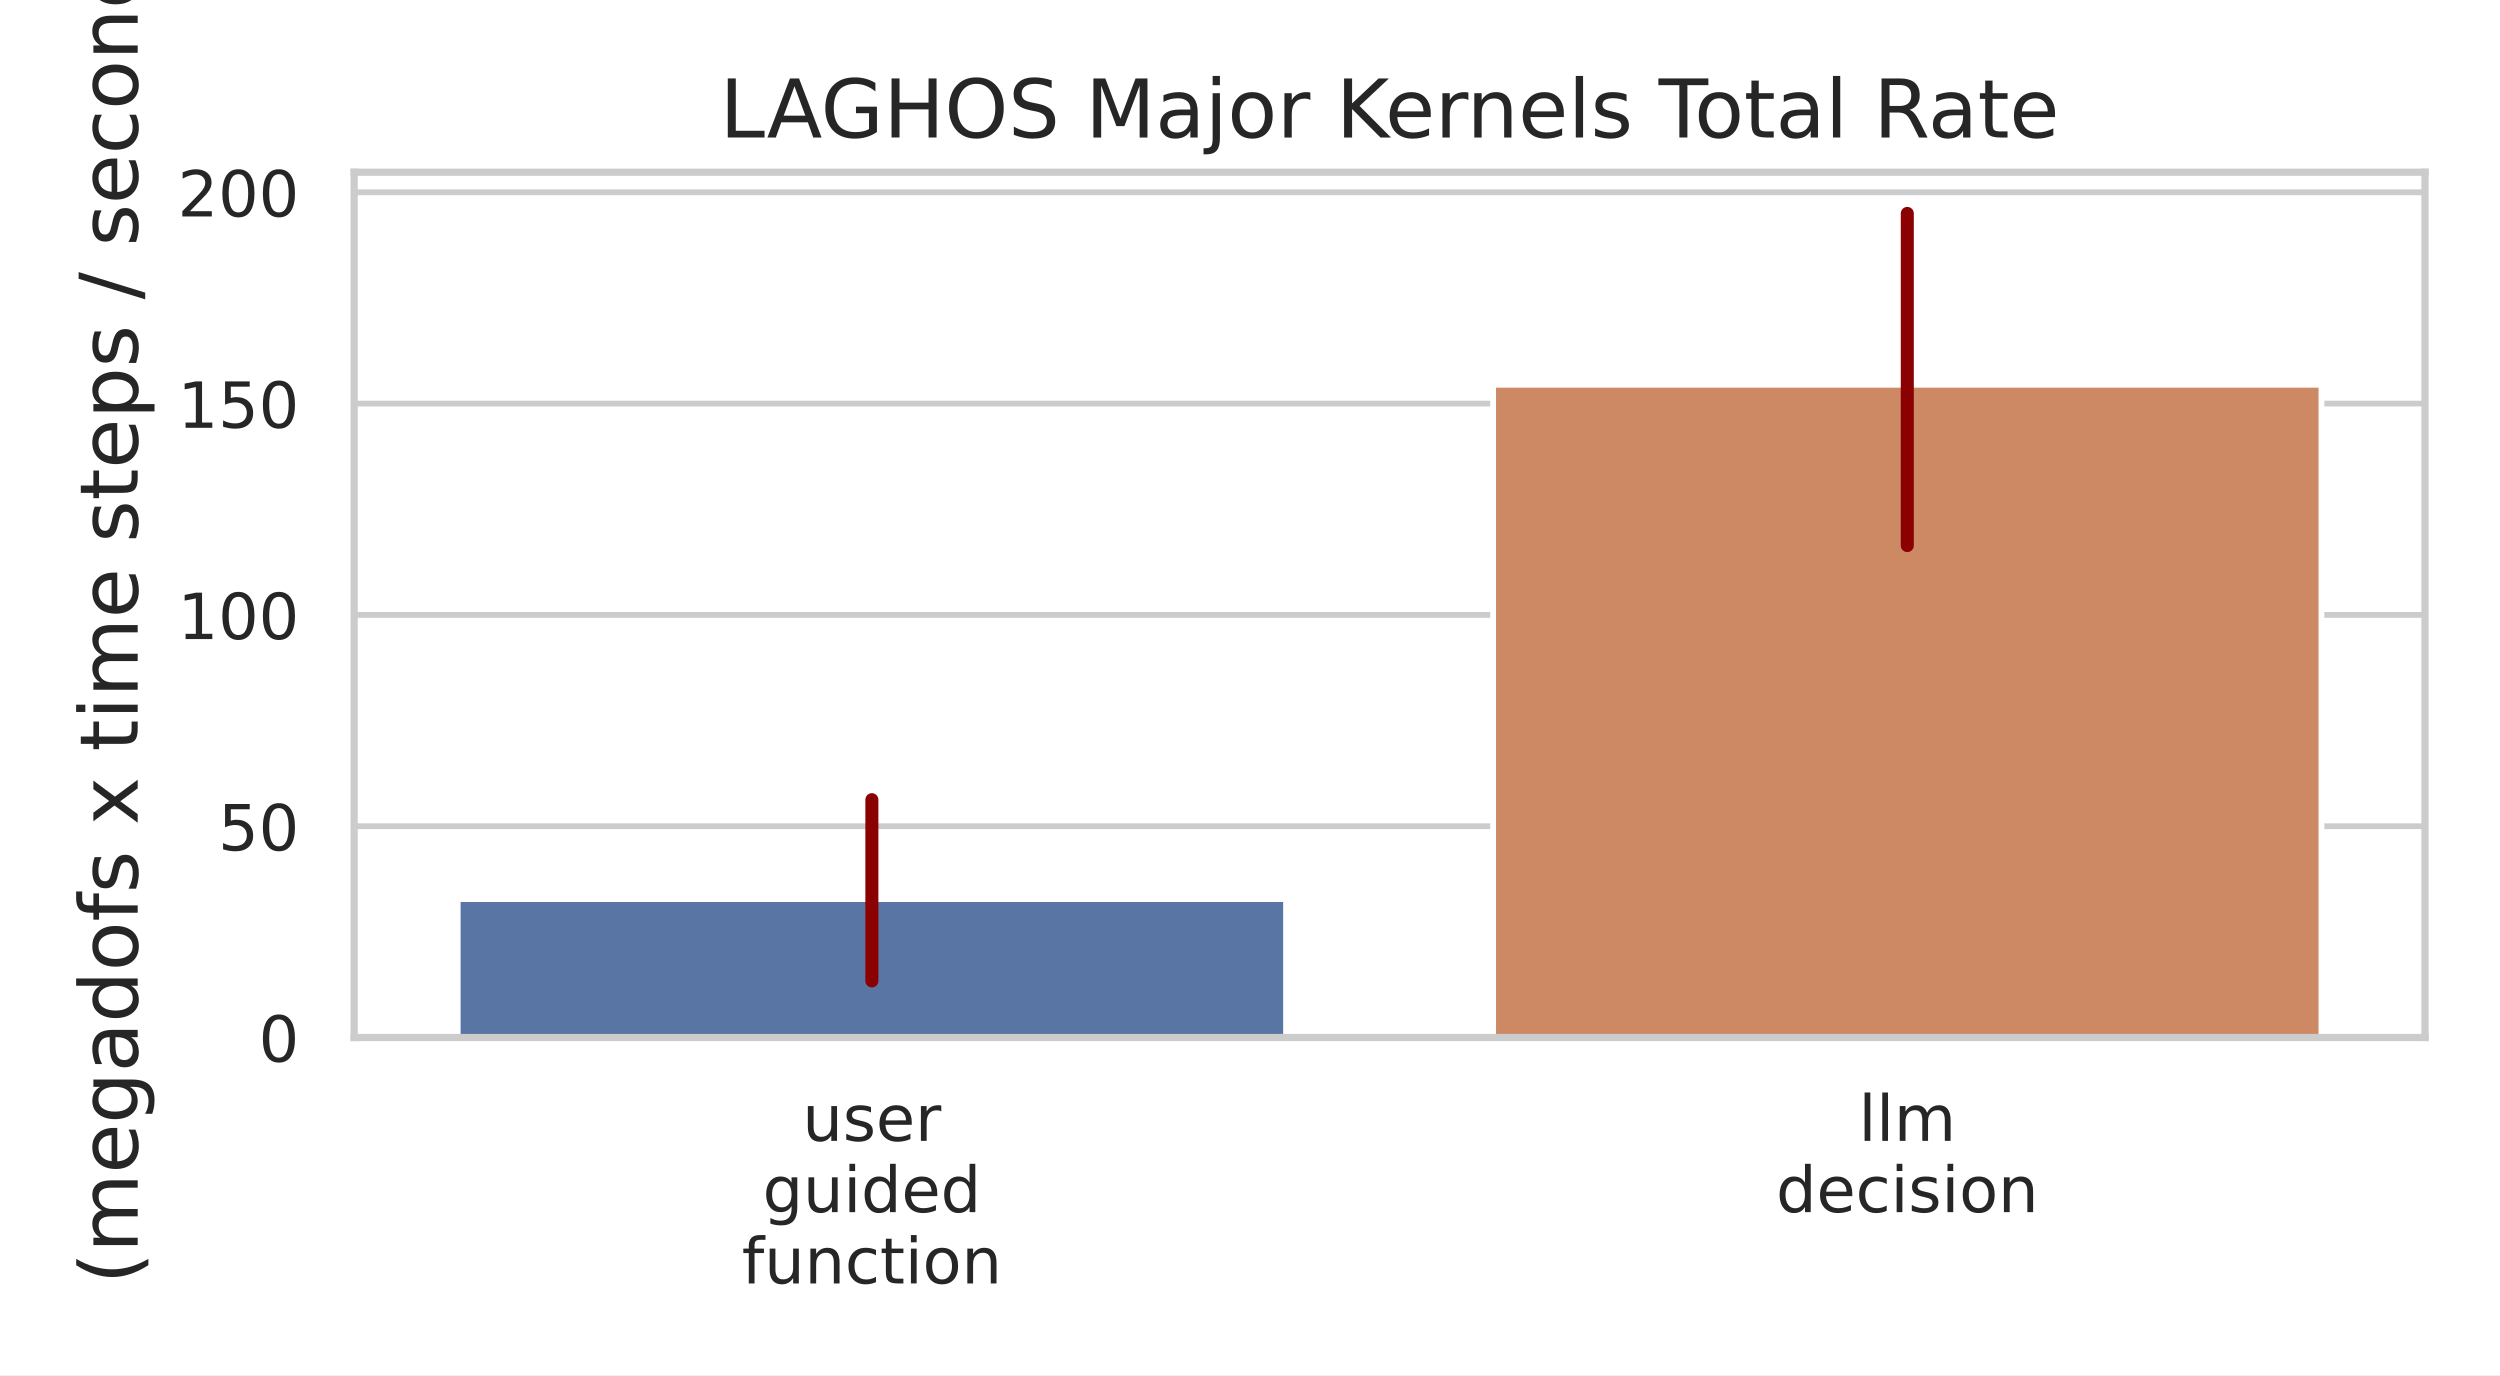
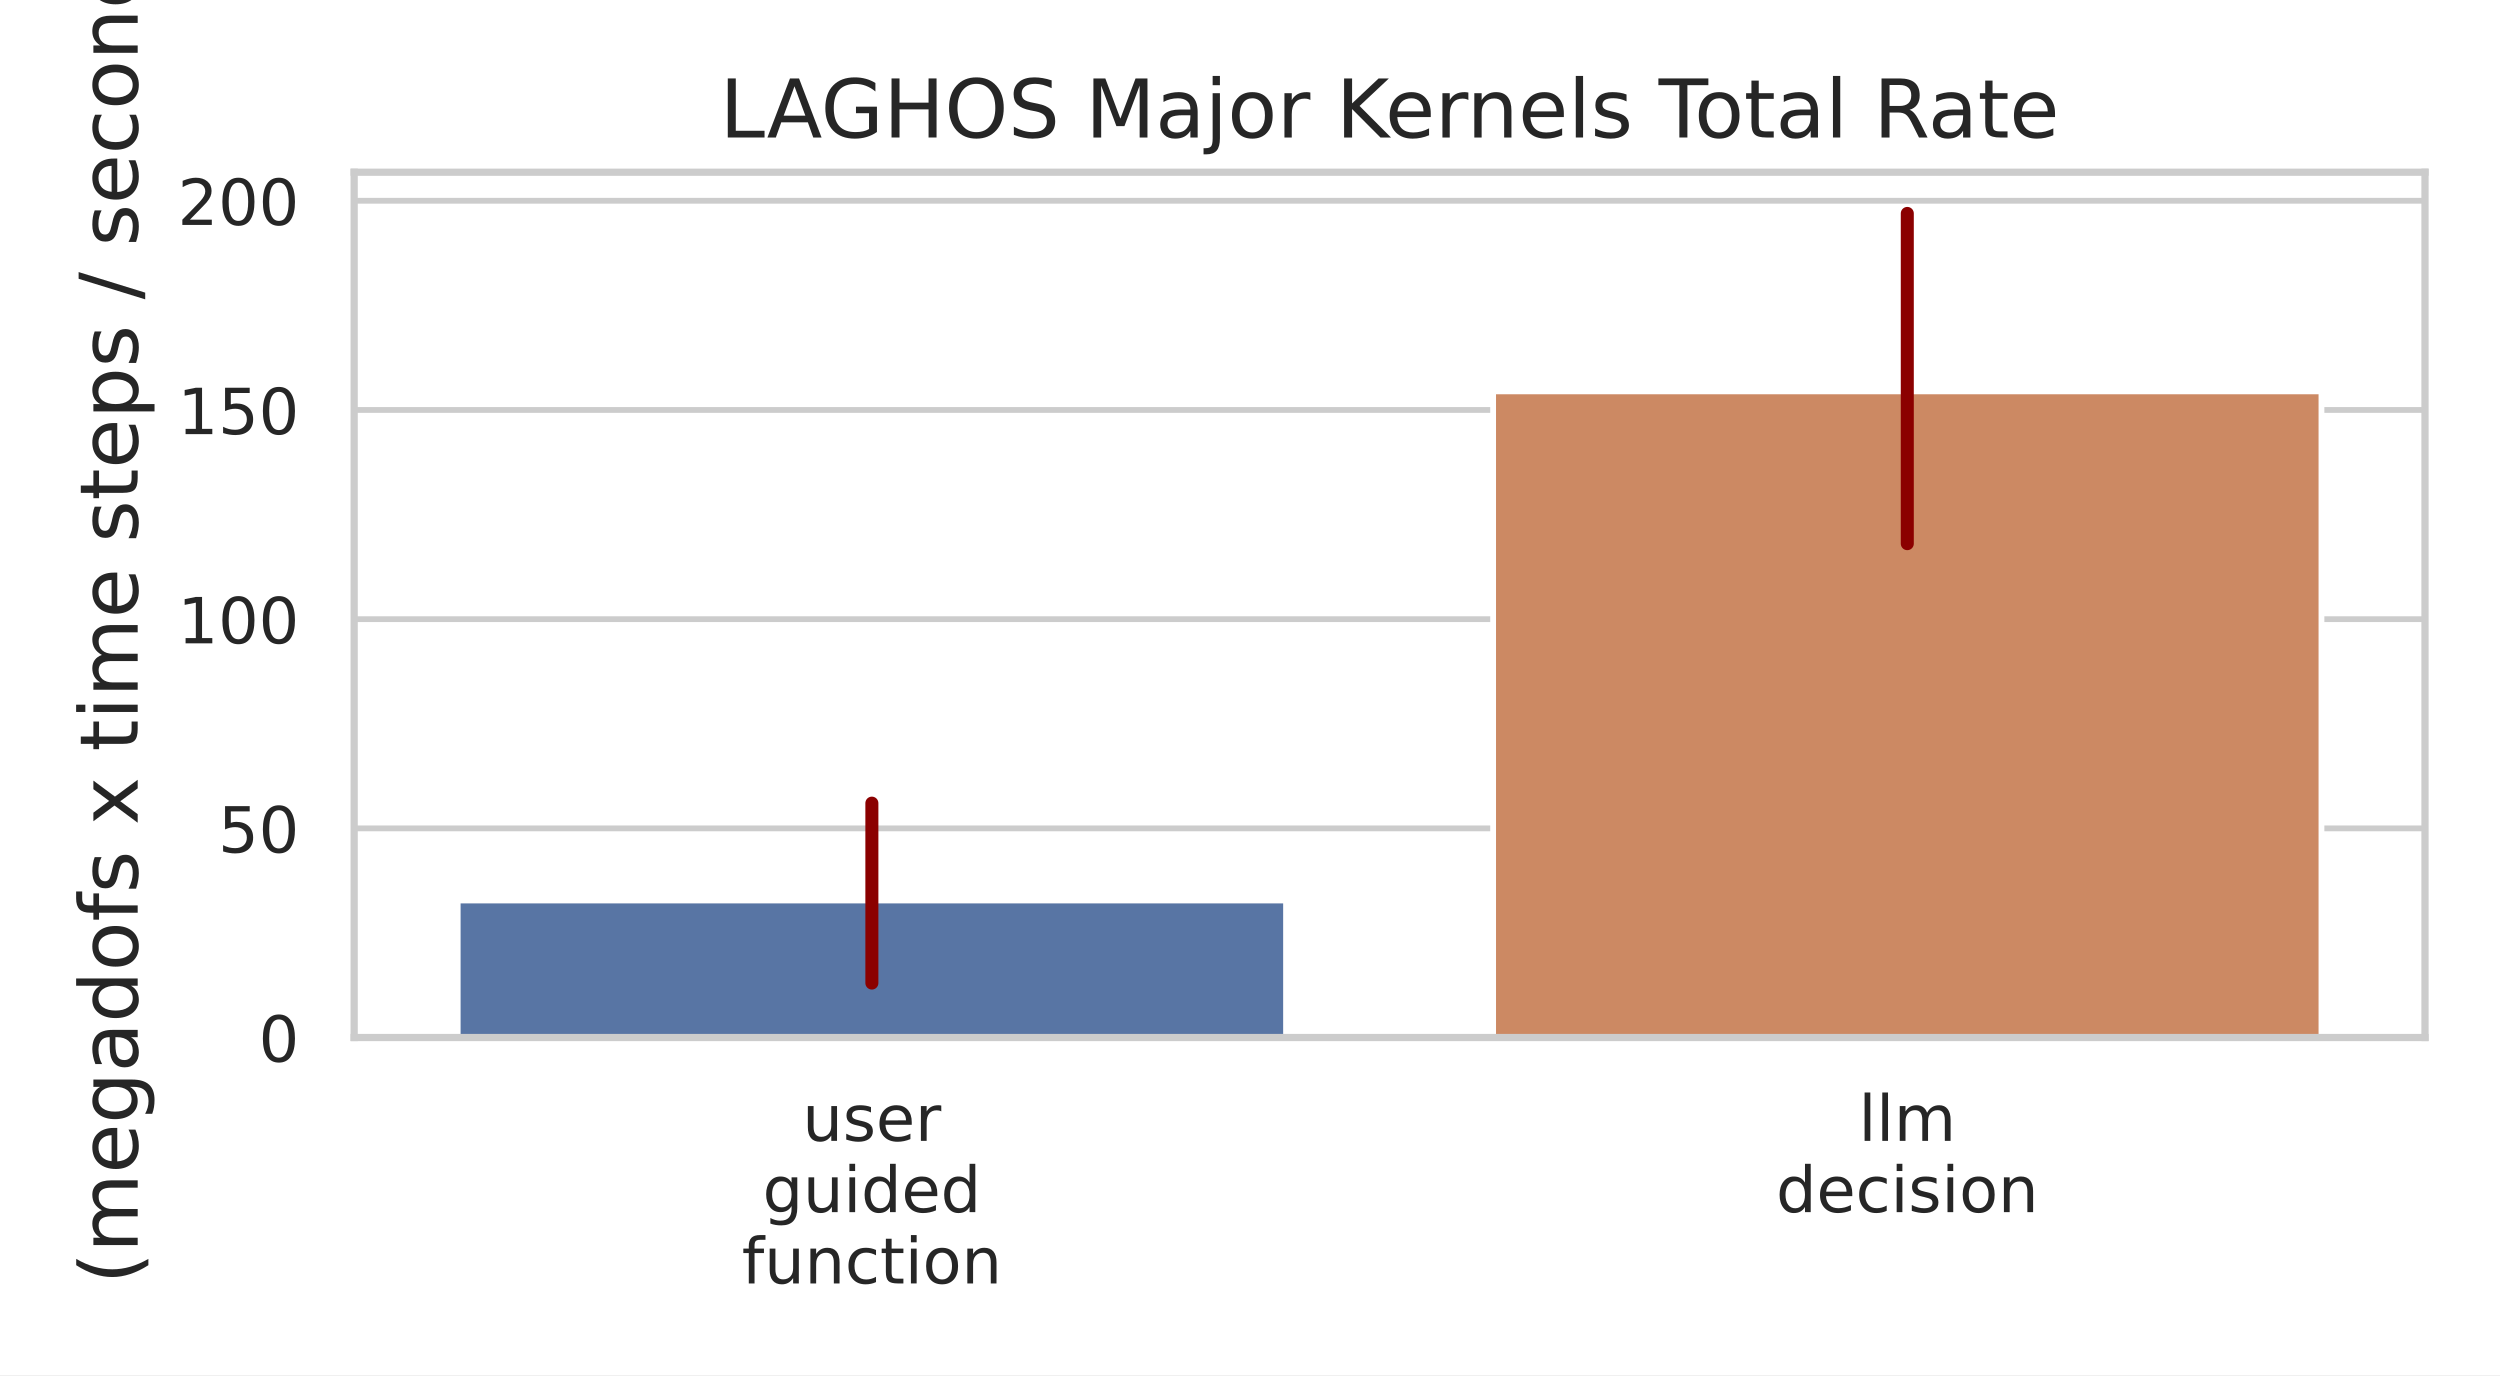
<svg xmlns="http://www.w3.org/2000/svg" xmlns:xlink="http://www.w3.org/1999/xlink" width="432pt" height="237.6pt" viewBox="0 0 432 237.6" version="1.1">
  <defs>
    <style type="text/css">*{stroke-linejoin: round; stroke-linecap: butt}</style>
  </defs>
  <g id="figure_1">
    <g id="patch_1">
      <path d="M 0 237.6  L 432 237.6  L 432 0  L 0 0  z " style="fill: #ffffff" />
    </g>
    <g id="axes_1">
      <g id="patch_2">
        <path d="M 61.2 179.284  L 419.04 179.284  L 419.04 29.76  L 61.2 29.76  z " style="fill: #ffffff" />
      </g>
      <g id="matplotlib.axis_1">
        <g id="xtick_1">
          <g id="text_1">
            <g style="fill: #262626" transform="translate(138.664 197.1423) scale(0.11 -0.11)">
              <defs>
                <path id="DejaVuSans-75" d="M 544 1381  L 544 3500  L 1119 3500  L 1119 1403  Q 1119 906 1312 657  Q 1506 409 1894 409  Q 2359 409 2629 706  Q 2900 1003 2900 1516  L 2900 3500  L 3475 3500  L 3475 0  L 2900 0  L 2900 538  Q 2691 219 2414 64  Q 2138 -91 1772 -91  Q 1169 -91 856 284  Q 544 659 544 1381  z M 1991 3584  L 1991 3584  z " transform="scale(0.015625)" />
                <path id="DejaVuSans-73" d="M 2834 3397  L 2834 2853  Q 2591 2978 2328 3040  Q 2066 3103 1784 3103  Q 1356 3103 1142 2972  Q 928 2841 928 2578  Q 928 2378 1081 2264  Q 1234 2150 1697 2047  L 1894 2003  Q 2506 1872 2764 1633  Q 3022 1394 3022 966  Q 3022 478 2636 193  Q 2250 -91 1575 -91  Q 1294 -91 989 -36  Q 684 19 347 128  L 347 722  Q 666 556 975 473  Q 1284 391 1588 391  Q 1994 391 2212 530  Q 2431 669 2431 922  Q 2431 1156 2273 1281  Q 2116 1406 1581 1522  L 1381 1569  Q 847 1681 609 1914  Q 372 2147 372 2553  Q 372 3047 722 3315  Q 1072 3584 1716 3584  Q 2034 3584 2315 3537  Q 2597 3491 2834 3397  z " transform="scale(0.015625)" />
                <path id="DejaVuSans-65" d="M 3597 1894  L 3597 1613  L 953 1613  Q 991 1019 1311 708  Q 1631 397 2203 397  Q 2534 397 2845 478  Q 3156 559 3463 722  L 3463 178  Q 3153 47 2828 -22  Q 2503 -91 2169 -91  Q 1331 -91 842 396  Q 353 884 353 1716  Q 353 2575 817 3079  Q 1281 3584 2069 3584  Q 2775 3584 3186 3129  Q 3597 2675 3597 1894  z M 3022 2063  Q 3016 2534 2758 2815  Q 2500 3097 2075 3097  Q 1594 3097 1305 2825  Q 1016 2553 972 2059  L 3022 2063  z " transform="scale(0.015625)" />
                <path id="DejaVuSans-72" d="M 2631 2963  Q 2534 3019 2420 3045  Q 2306 3072 2169 3072  Q 1681 3072 1420 2755  Q 1159 2438 1159 1844  L 1159 0  L 581 0  L 581 3500  L 1159 3500  L 1159 2956  Q 1341 3275 1631 3429  Q 1922 3584 2338 3584  Q 2397 3584 2469 3576  Q 2541 3569 2628 3553  L 2631 2963  z " transform="scale(0.015625)" />
              </defs>
              <use xlink:href="#DejaVuSans-75" />
              <use xlink:href="#DejaVuSans-73" x="63.379" />
              <use xlink:href="#DejaVuSans-65" x="115.479" />
              <use xlink:href="#DejaVuSans-72" x="177.002" />
            </g>
            <g style="fill: #262626" transform="translate(131.7873 209.4599) scale(0.11 -0.11)">
              <defs>
                <path id="DejaVuSans-67" d="M 2906 1791  Q 2906 2416 2648 2759  Q 2391 3103 1925 3103  Q 1463 3103 1205 2759  Q 947 2416 947 1791  Q 947 1169 1205 825  Q 1463 481 1925 481  Q 2391 481 2648 825  Q 2906 1169 2906 1791  z M 3481 434  Q 3481 -459 3084 -895  Q 2688 -1331 1869 -1331  Q 1566 -1331 1297 -1286  Q 1028 -1241 775 -1147  L 775 -588  Q 1028 -725 1275 -790  Q 1522 -856 1778 -856  Q 2344 -856 2625 -561  Q 2906 -266 2906 331  L 2906 616  Q 2728 306 2450 153  Q 2172 0 1784 0  Q 1141 0 747 490  Q 353 981 353 1791  Q 353 2603 747 3093  Q 1141 3584 1784 3584  Q 2172 3584 2450 3431  Q 2728 3278 2906 2969  L 2906 3500  L 3481 3500  L 3481 434  z " transform="scale(0.015625)" />
                <path id="DejaVuSans-69" d="M 603 3500  L 1178 3500  L 1178 0  L 603 0  L 603 3500  z M 603 4863  L 1178 4863  L 1178 4134  L 603 4134  L 603 4863  z " transform="scale(0.015625)" />
                <path id="DejaVuSans-64" d="M 2906 2969  L 2906 4863  L 3481 4863  L 3481 0  L 2906 0  L 2906 525  Q 2725 213 2448 61  Q 2172 -91 1784 -91  Q 1150 -91 751 415  Q 353 922 353 1747  Q 353 2572 751 3078  Q 1150 3584 1784 3584  Q 2172 3584 2448 3432  Q 2725 3281 2906 2969  z M 947 1747  Q 947 1113 1208 752  Q 1469 391 1925 391  Q 2381 391 2643 752  Q 2906 1113 2906 1747  Q 2906 2381 2643 2742  Q 2381 3103 1925 3103  Q 1469 3103 1208 2742  Q 947 2381 947 1747  z " transform="scale(0.015625)" />
              </defs>
              <use xlink:href="#DejaVuSans-67" />
              <use xlink:href="#DejaVuSans-75" x="63.477" />
              <use xlink:href="#DejaVuSans-69" x="126.855" />
              <use xlink:href="#DejaVuSans-64" x="154.639" />
              <use xlink:href="#DejaVuSans-65" x="218.115" />
              <use xlink:href="#DejaVuSans-64" x="279.639" />
            </g>
            <g style="fill: #262626" transform="translate(128.1934 221.7775) scale(0.11 -0.11)">
              <defs>
                <path id="DejaVuSans-66" d="M 2375 4863  L 2375 4384  L 1825 4384  Q 1516 4384 1395 4259  Q 1275 4134 1275 3809  L 1275 3500  L 2222 3500  L 2222 3053  L 1275 3053  L 1275 0  L 697 0  L 697 3053  L 147 3053  L 147 3500  L 697 3500  L 697 3744  Q 697 4328 969 4595  Q 1241 4863 1831 4863  L 2375 4863  z " transform="scale(0.015625)" />
                <path id="DejaVuSans-6e" d="M 3513 2113  L 3513 0  L 2938 0  L 2938 2094  Q 2938 2591 2744 2837  Q 2550 3084 2163 3084  Q 1697 3084 1428 2787  Q 1159 2491 1159 1978  L 1159 0  L 581 0  L 581 3500  L 1159 3500  L 1159 2956  Q 1366 3272 1645 3428  Q 1925 3584 2291 3584  Q 2894 3584 3203 3211  Q 3513 2838 3513 2113  z " transform="scale(0.015625)" />
                <path id="DejaVuSans-63" d="M 3122 3366  L 3122 2828  Q 2878 2963 2633 3030  Q 2388 3097 2138 3097  Q 1578 3097 1268 2742  Q 959 2388 959 1747  Q 959 1106 1268 751  Q 1578 397 2138 397  Q 2388 397 2633 464  Q 2878 531 3122 666  L 3122 134  Q 2881 22 2623 -34  Q 2366 -91 2075 -91  Q 1284 -91 818 406  Q 353 903 353 1747  Q 353 2603 823 3093  Q 1294 3584 2113 3584  Q 2378 3584 2631 3529  Q 2884 3475 3122 3366  z " transform="scale(0.015625)" />
                <path id="DejaVuSans-74" d="M 1172 4494  L 1172 3500  L 2356 3500  L 2356 3053  L 1172 3053  L 1172 1153  Q 1172 725 1289 603  Q 1406 481 1766 481  L 2356 481  L 2356 0  L 1766 0  Q 1100 0 847 248  Q 594 497 594 1153  L 594 3053  L 172 3053  L 172 3500  L 594 3500  L 594 4494  L 1172 4494  z " transform="scale(0.015625)" />
                <path id="DejaVuSans-6f" d="M 1959 3097  Q 1497 3097 1228 2736  Q 959 2375 959 1747  Q 959 1119 1226 758  Q 1494 397 1959 397  Q 2419 397 2687 759  Q 2956 1122 2956 1747  Q 2956 2369 2687 2733  Q 2419 3097 1959 3097  z M 1959 3584  Q 2709 3584 3137 3096  Q 3566 2609 3566 1747  Q 3566 888 3137 398  Q 2709 -91 1959 -91  Q 1206 -91 779 398  Q 353 888 353 1747  Q 353 2609 779 3096  Q 1206 3584 1959 3584  z " transform="scale(0.015625)" />
              </defs>
              <use xlink:href="#DejaVuSans-66" />
              <use xlink:href="#DejaVuSans-75" x="35.205" />
              <use xlink:href="#DejaVuSans-6e" x="98.584" />
              <use xlink:href="#DejaVuSans-63" x="161.963" />
              <use xlink:href="#DejaVuSans-74" x="216.943" />
              <use xlink:href="#DejaVuSans-69" x="256.152" />
              <use xlink:href="#DejaVuSans-6f" x="283.936" />
              <use xlink:href="#DejaVuSans-6e" x="345.117" />
            </g>
          </g>
        </g>
        <g id="xtick_2">
          <g id="text_2">
            <g style="fill: #262626" transform="translate(321.1667 197.1423) scale(0.11 -0.11)">
              <defs>
                <path id="DejaVuSans-6c" d="M 603 4863  L 1178 4863  L 1178 0  L 603 0  L 603 4863  z " transform="scale(0.015625)" />
                <path id="DejaVuSans-6d" d="M 3328 2828  Q 3544 3216 3844 3400  Q 4144 3584 4550 3584  Q 5097 3584 5394 3201  Q 5691 2819 5691 2113  L 5691 0  L 5113 0  L 5113 2094  Q 5113 2597 4934 2840  Q 4756 3084 4391 3084  Q 3944 3084 3684 2787  Q 3425 2491 3425 1978  L 3425 0  L 2847 0  L 2847 2094  Q 2847 2600 2669 2842  Q 2491 3084 2119 3084  Q 1678 3084 1418 2786  Q 1159 2488 1159 1978  L 1159 0  L 581 0  L 581 3500  L 1159 3500  L 1159 2956  Q 1356 3278 1631 3431  Q 1906 3584 2284 3584  Q 2666 3584 2933 3390  Q 3200 3197 3328 2828  z " transform="scale(0.015625)" />
              </defs>
              <use xlink:href="#DejaVuSans-6c" />
              <use xlink:href="#DejaVuSans-6c" x="27.783" />
              <use xlink:href="#DejaVuSans-6d" x="55.566" />
            </g>
            <g style="fill: #262626" transform="translate(306.908 209.4599) scale(0.11 -0.11)">
              <use xlink:href="#DejaVuSans-64" />
              <use xlink:href="#DejaVuSans-65" x="63.477" />
              <use xlink:href="#DejaVuSans-63" x="125" />
              <use xlink:href="#DejaVuSans-69" x="179.98" />
              <use xlink:href="#DejaVuSans-73" x="207.764" />
              <use xlink:href="#DejaVuSans-69" x="259.863" />
              <use xlink:href="#DejaVuSans-6f" x="287.646" />
              <use xlink:href="#DejaVuSans-6e" x="348.828" />
            </g>
          </g>
        </g>
      </g>
      <g id="matplotlib.axis_2">
        <g id="ytick_1">
          <g id="line2d_1">
-             <path d="M 61.2 179.284  L 419.04 179.284  " clip-path="url(#pc10142f81f)" style="fill: none; stroke: #cccccc; stroke-linecap: round" />
+             <path d="M 61.2 179.284  L 419.04 179.284  " clip-path="url(#pd67240e7ec)" style="fill: none; stroke: #cccccc; stroke-linecap: round" />
          </g>
          <g id="text_3">
            <g style="fill: #262626" transform="translate(44.70125 183.4631) scale(0.11 -0.11)">
              <defs>
                <path id="DejaVuSans-30" d="M 2034 4250  Q 1547 4250 1301 3770  Q 1056 3291 1056 2328  Q 1056 1369 1301 889  Q 1547 409 2034 409  Q 2525 409 2770 889  Q 3016 1369 3016 2328  Q 3016 3291 2770 3770  Q 2525 4250 2034 4250  z M 2034 4750  Q 2819 4750 3233 4129  Q 3647 3509 3647 2328  Q 3647 1150 3233 529  Q 2819 -91 2034 -91  Q 1250 -91 836 529  Q 422 1150 422 2328  Q 422 3509 836 4129  Q 1250 4750 2034 4750  z " transform="scale(0.015625)" />
              </defs>
              <use xlink:href="#DejaVuSans-30" />
            </g>
          </g>
        </g>
        <g id="ytick_2">
          <g id="line2d_2">
-             <path d="M 61.2 142.77  L 419.04 142.77  " clip-path="url(#pc10142f81f)" style="fill: none; stroke: #cccccc; stroke-linecap: round" />
+             <path d="M 61.2 143.137  L 419.04 143.137  " clip-path="url(#pd67240e7ec)" style="fill: none; stroke: #cccccc; stroke-linecap: round" />
          </g>
          <g id="text_4">
-             <g style="fill: #262626" transform="translate(37.7025 146.9493) scale(0.11 -0.11)">
+             <g style="fill: #262626" transform="translate(37.7025 147.3157) scale(0.11 -0.11)">
              <defs>
                <path id="DejaVuSans-35" d="M 691 4666  L 3169 4666  L 3169 4134  L 1269 4134  L 1269 2991  Q 1406 3038 1543 3061  Q 1681 3084 1819 3084  Q 2600 3084 3056 2656  Q 3513 2228 3513 1497  Q 3513 744 3044 326  Q 2575 -91 1722 -91  Q 1428 -91 1123 -41  Q 819 9 494 109  L 494 744  Q 775 591 1075 516  Q 1375 441 1709 441  Q 2250 441 2565 725  Q 2881 1009 2881 1497  Q 2881 1984 2565 2268  Q 2250 2553 1709 2553  Q 1456 2553 1204 2497  Q 953 2441 691 2322  L 691 4666  z " transform="scale(0.015625)" />
              </defs>
              <use xlink:href="#DejaVuSans-35" />
              <use xlink:href="#DejaVuSans-30" x="63.623" />
            </g>
          </g>
        </g>
        <g id="ytick_3">
          <g id="line2d_3">
-             <path d="M 61.2 106.256  L 419.04 106.256  " clip-path="url(#pc10142f81f)" style="fill: none; stroke: #cccccc; stroke-linecap: round" />
+             <path d="M 61.2 106.989  L 419.04 106.989  " clip-path="url(#pd67240e7ec)" style="fill: none; stroke: #cccccc; stroke-linecap: round" />
          </g>
          <g id="text_5">
-             <g style="fill: #262626" transform="translate(30.70375 110.4355) scale(0.11 -0.11)">
+             <g style="fill: #262626" transform="translate(30.70375 111.1682) scale(0.11 -0.11)">
              <defs>
                <path id="DejaVuSans-31" d="M 794 531  L 1825 531  L 1825 4091  L 703 3866  L 703 4441  L 1819 4666  L 2450 4666  L 2450 531  L 3481 531  L 3481 0  L 794 0  L 794 531  z " transform="scale(0.015625)" />
              </defs>
              <use xlink:href="#DejaVuSans-31" />
              <use xlink:href="#DejaVuSans-30" x="63.623" />
              <use xlink:href="#DejaVuSans-30" x="127.246" />
            </g>
          </g>
        </g>
        <g id="ytick_4">
          <g id="line2d_4">
-             <path d="M 61.2 69.742  L 419.04 69.742  " clip-path="url(#pc10142f81f)" style="fill: none; stroke: #cccccc; stroke-linecap: round" />
+             <path d="M 61.2 70.842  L 419.04 70.842  " clip-path="url(#pd67240e7ec)" style="fill: none; stroke: #cccccc; stroke-linecap: round" />
          </g>
          <g id="text_6">
-             <g style="fill: #262626" transform="translate(30.70375 73.92162) scale(0.11 -0.11)">
+             <g style="fill: #262626" transform="translate(30.70375 75.0208) scale(0.11 -0.11)">
              <use xlink:href="#DejaVuSans-31" />
              <use xlink:href="#DejaVuSans-35" x="63.623" />
              <use xlink:href="#DejaVuSans-30" x="127.246" />
            </g>
          </g>
        </g>
        <g id="ytick_5">
          <g id="line2d_5">
-             <path d="M 61.2 33.229  L 419.04 33.229  " clip-path="url(#pc10142f81f)" style="fill: none; stroke: #cccccc; stroke-linecap: round" />
+             <path d="M 61.2 34.694  L 419.04 34.694  " clip-path="url(#pd67240e7ec)" style="fill: none; stroke: #cccccc; stroke-linecap: round" />
          </g>
          <g id="text_7">
-             <g style="fill: #262626" transform="translate(30.70375 37.40778) scale(0.11 -0.11)">
+             <g style="fill: #262626" transform="translate(30.70375 38.87335) scale(0.11 -0.11)">
              <defs>
                <path id="DejaVuSans-32" d="M 1228 531  L 3431 531  L 3431 0  L 469 0  L 469 531  Q 828 903 1448 1529  Q 2069 2156 2228 2338  Q 2531 2678 2651 2914  Q 2772 3150 2772 3378  Q 2772 3750 2511 3984  Q 2250 4219 1831 4219  Q 1534 4219 1204 4116  Q 875 4013 500 3803  L 500 4441  Q 881 4594 1212 4672  Q 1544 4750 1819 4750  Q 2544 4750 2975 4387  Q 3406 4025 3406 3419  Q 3406 3131 3298 2873  Q 3191 2616 2906 2266  Q 2828 2175 2409 1742  Q 1991 1309 1228 531  z " transform="scale(0.015625)" />
              </defs>
              <use xlink:href="#DejaVuSans-32" />
              <use xlink:href="#DejaVuSans-30" x="63.623" />
              <use xlink:href="#DejaVuSans-30" x="127.246" />
            </g>
          </g>
        </g>
        <g id="text_8">
          <g style="fill: #262626" transform="translate(23.79219 221.8748) rotate(-90) scale(0.14 -0.14)">
            <defs>
              <path id="DejaVuSans-28" d="M 1984 4856  Q 1566 4138 1362 3434  Q 1159 2731 1159 2009  Q 1159 1288 1364 580  Q 1569 -128 1984 -844  L 1484 -844  Q 1016 -109 783 600  Q 550 1309 550 2009  Q 550 2706 781 3412  Q 1013 4119 1484 4856  L 1984 4856  z " transform="scale(0.015625)" />
              <path id="DejaVuSans-61" d="M 2194 1759  Q 1497 1759 1228 1600  Q 959 1441 959 1056  Q 959 750 1161 570  Q 1363 391 1709 391  Q 2188 391 2477 730  Q 2766 1069 2766 1631  L 2766 1759  L 2194 1759  z M 3341 1997  L 3341 0  L 2766 0  L 2766 531  Q 2569 213 2275 61  Q 1981 -91 1556 -91  Q 1019 -91 701 211  Q 384 513 384 1019  Q 384 1609 779 1909  Q 1175 2209 1959 2209  L 2766 2209  L 2766 2266  Q 2766 2663 2505 2880  Q 2244 3097 1772 3097  Q 1472 3097 1187 3025  Q 903 2953 641 2809  L 641 3341  Q 956 3463 1253 3523  Q 1550 3584 1831 3584  Q 2591 3584 2966 3190  Q 3341 2797 3341 1997  z " transform="scale(0.015625)" />
              <path id="DejaVuSans-20" transform="scale(0.015625)" />
              <path id="DejaVuSans-78" d="M 3513 3500  L 2247 1797  L 3578 0  L 2900 0  L 1881 1375  L 863 0  L 184 0  L 1544 1831  L 300 3500  L 978 3500  L 1906 2253  L 2834 3500  L 3513 3500  z " transform="scale(0.015625)" />
              <path id="DejaVuSans-70" d="M 1159 525  L 1159 -1331  L 581 -1331  L 581 3500  L 1159 3500  L 1159 2969  Q 1341 3281 1617 3432  Q 1894 3584 2278 3584  Q 2916 3584 3314 3078  Q 3713 2572 3713 1747  Q 3713 922 3314 415  Q 2916 -91 2278 -91  Q 1894 -91 1617 61  Q 1341 213 1159 525  z M 3116 1747  Q 3116 2381 2855 2742  Q 2594 3103 2138 3103  Q 1681 3103 1420 2742  Q 1159 2381 1159 1747  Q 1159 1113 1420 752  Q 1681 391 2138 391  Q 2594 391 2855 752  Q 3116 1113 3116 1747  z " transform="scale(0.015625)" />
              <path id="DejaVuSans-2f" d="M 1625 4666  L 2156 4666  L 531 -594  L 0 -594  L 1625 4666  z " transform="scale(0.015625)" />
              <path id="DejaVuSans-29" d="M 513 4856  L 1013 4856  Q 1481 4119 1714 3412  Q 1947 2706 1947 2009  Q 1947 1309 1714 600  Q 1481 -109 1013 -844  L 513 -844  Q 928 -128 1133 580  Q 1338 1288 1338 2009  Q 1338 2731 1133 3434  Q 928 4138 513 4856  z " transform="scale(0.015625)" />
            </defs>
            <use xlink:href="#DejaVuSans-28" />
            <use xlink:href="#DejaVuSans-6d" x="39.014" />
            <use xlink:href="#DejaVuSans-65" x="136.426" />
            <use xlink:href="#DejaVuSans-67" x="197.949" />
            <use xlink:href="#DejaVuSans-61" x="261.426" />
            <use xlink:href="#DejaVuSans-64" x="322.705" />
            <use xlink:href="#DejaVuSans-6f" x="386.182" />
            <use xlink:href="#DejaVuSans-66" x="447.363" />
            <use xlink:href="#DejaVuSans-73" x="482.568" />
            <use xlink:href="#DejaVuSans-20" x="534.668" />
            <use xlink:href="#DejaVuSans-78" x="566.455" />
            <use xlink:href="#DejaVuSans-20" x="625.635" />
            <use xlink:href="#DejaVuSans-74" x="657.422" />
            <use xlink:href="#DejaVuSans-69" x="696.631" />
            <use xlink:href="#DejaVuSans-6d" x="724.414" />
            <use xlink:href="#DejaVuSans-65" x="821.826" />
            <use xlink:href="#DejaVuSans-20" x="883.35" />
            <use xlink:href="#DejaVuSans-73" x="915.137" />
            <use xlink:href="#DejaVuSans-74" x="967.236" />
            <use xlink:href="#DejaVuSans-65" x="1006.445" />
            <use xlink:href="#DejaVuSans-70" x="1067.969" />
            <use xlink:href="#DejaVuSans-73" x="1131.445" />
            <use xlink:href="#DejaVuSans-20" x="1183.545" />
            <use xlink:href="#DejaVuSans-2f" x="1215.332" />
            <use xlink:href="#DejaVuSans-20" x="1249.023" />
            <use xlink:href="#DejaVuSans-73" x="1280.811" />
            <use xlink:href="#DejaVuSans-65" x="1332.91" />
            <use xlink:href="#DejaVuSans-63" x="1394.434" />
            <use xlink:href="#DejaVuSans-6f" x="1449.414" />
            <use xlink:href="#DejaVuSans-6e" x="1510.596" />
            <use xlink:href="#DejaVuSans-64" x="1573.975" />
            <use xlink:href="#DejaVuSans-29" x="1637.451" />
          </g>
        </g>
      </g>
      <g id="patch_3">
-         <path d="M 79.092 179.284  L 222.228 179.284  L 222.228 155.362  L 79.092 155.362  z " clip-path="url(#pc10142f81f)" style="fill: #5875a4; stroke: #ffffff; stroke-linejoin: miter" />
+         <path d="M 79.092 179.284  L 222.228 179.284  L 222.228 155.602  L 79.092 155.602  z " clip-path="url(#pd67240e7ec)" style="fill: #5875a4; stroke: #ffffff; stroke-linejoin: miter" />
      </g>
      <g id="patch_4">
-         <path d="M 258.012 179.284  L 401.148 179.284  L 401.148 66.492  L 258.012 66.492  z " clip-path="url(#pc10142f81f)" style="fill: #cc8963; stroke: #ffffff; stroke-linejoin: miter" />
+         <path d="M 258.012 179.284  L 401.148 179.284  L 401.148 67.624  L 258.012 67.624  z " clip-path="url(#pd67240e7ec)" style="fill: #cc8963; stroke: #ffffff; stroke-linejoin: miter" />
      </g>
      <g id="line2d_6">
-         <path d="M 150.66 169.503  L 150.66 138.186  " clip-path="url(#pc10142f81f)" style="fill: none; stroke: #8b0000; stroke-width: 2.25; stroke-linecap: round" />
+         <path d="M 150.66 169.872  L 150.66 138.783  " clip-path="url(#pd67240e7ec)" style="fill: none; stroke: #8b0000; stroke-width: 2.25; stroke-linecap: round" />
      </g>
      <g id="line2d_7">
-         <path d="M 329.58 94.275  L 329.58 36.88  " clip-path="url(#pc10142f81f)" style="fill: none; stroke: #8b0000; stroke-width: 2.25; stroke-linecap: round" />
+         <path d="M 329.58 93.944  L 329.58 36.88  " clip-path="url(#pd67240e7ec)" style="fill: none; stroke: #8b0000; stroke-width: 2.25; stroke-linecap: round" />
      </g>
      <g id="patch_5">
        <path d="M 61.2 179.284  L 61.2 29.76  " style="fill: none; stroke: #cccccc; stroke-width: 1.25; stroke-linejoin: miter; stroke-linecap: square" />
      </g>
      <g id="patch_6">
        <path d="M 419.04 179.284  L 419.04 29.76  " style="fill: none; stroke: #cccccc; stroke-width: 1.25; stroke-linejoin: miter; stroke-linecap: square" />
      </g>
      <g id="patch_7">
        <path d="M 61.2 179.284  L 419.04 179.284  " style="fill: none; stroke: #cccccc; stroke-width: 1.25; stroke-linejoin: miter; stroke-linecap: square" />
      </g>
      <g id="patch_8">
        <path d="M 61.2 29.76  L 419.04 29.76  " style="fill: none; stroke: #cccccc; stroke-width: 1.25; stroke-linejoin: miter; stroke-linecap: square" />
      </g>
      <g id="text_9">
        <g style="fill: #262626" transform="translate(124.3881 23.76) scale(0.14 -0.14)">
          <defs>
            <path id="DejaVuSans-4c" d="M 628 4666  L 1259 4666  L 1259 531  L 3531 531  L 3531 0  L 628 0  L 628 4666  z " transform="scale(0.015625)" />
            <path id="DejaVuSans-41" d="M 2188 4044  L 1331 1722  L 3047 1722  L 2188 4044  z M 1831 4666  L 2547 4666  L 4325 0  L 3669 0  L 3244 1197  L 1141 1197  L 716 0  L 50 0  L 1831 4666  z " transform="scale(0.015625)" />
            <path id="DejaVuSans-47" d="M 3809 666  L 3809 1919  L 2778 1919  L 2778 2438  L 4434 2438  L 4434 434  Q 4069 175 3628 42  Q 3188 -91 2688 -91  Q 1594 -91 976 548  Q 359 1188 359 2328  Q 359 3472 976 4111  Q 1594 4750 2688 4750  Q 3144 4750 3555 4637  Q 3966 4525 4313 4306  L 4313 3634  Q 3963 3931 3569 4081  Q 3175 4231 2741 4231  Q 1884 4231 1454 3753  Q 1025 3275 1025 2328  Q 1025 1384 1454 906  Q 1884 428 2741 428  Q 3075 428 3337 486  Q 3600 544 3809 666  z " transform="scale(0.015625)" />
            <path id="DejaVuSans-48" d="M 628 4666  L 1259 4666  L 1259 2753  L 3553 2753  L 3553 4666  L 4184 4666  L 4184 0  L 3553 0  L 3553 2222  L 1259 2222  L 1259 0  L 628 0  L 628 4666  z " transform="scale(0.015625)" />
            <path id="DejaVuSans-4f" d="M 2522 4238  Q 1834 4238 1429 3725  Q 1025 3213 1025 2328  Q 1025 1447 1429 934  Q 1834 422 2522 422  Q 3209 422 3611 934  Q 4013 1447 4013 2328  Q 4013 3213 3611 3725  Q 3209 4238 2522 4238  z M 2522 4750  Q 3503 4750 4090 4092  Q 4678 3434 4678 2328  Q 4678 1225 4090 567  Q 3503 -91 2522 -91  Q 1538 -91 948 565  Q 359 1222 359 2328  Q 359 3434 948 4092  Q 1538 4750 2522 4750  z " transform="scale(0.015625)" />
            <path id="DejaVuSans-53" d="M 3425 4513  L 3425 3897  Q 3066 4069 2747 4153  Q 2428 4238 2131 4238  Q 1616 4238 1336 4038  Q 1056 3838 1056 3469  Q 1056 3159 1242 3001  Q 1428 2844 1947 2747  L 2328 2669  Q 3034 2534 3370 2195  Q 3706 1856 3706 1288  Q 3706 609 3251 259  Q 2797 -91 1919 -91  Q 1588 -91 1214 -16  Q 841 59 441 206  L 441 856  Q 825 641 1194 531  Q 1563 422 1919 422  Q 2459 422 2753 634  Q 3047 847 3047 1241  Q 3047 1584 2836 1778  Q 2625 1972 2144 2069  L 1759 2144  Q 1053 2284 737 2584  Q 422 2884 422 3419  Q 422 4038 858 4394  Q 1294 4750 2059 4750  Q 2388 4750 2728 4690  Q 3069 4631 3425 4513  z " transform="scale(0.015625)" />
            <path id="DejaVuSans-4d" d="M 628 4666  L 1569 4666  L 2759 1491  L 3956 4666  L 4897 4666  L 4897 0  L 4281 0  L 4281 4097  L 3078 897  L 2444 897  L 1241 4097  L 1241 0  L 628 0  L 628 4666  z " transform="scale(0.015625)" />
            <path id="DejaVuSans-6a" d="M 603 3500  L 1178 3500  L 1178 -63  Q 1178 -731 923 -1031  Q 669 -1331 103 -1331  L -116 -1331  L -116 -844  L 38 -844  Q 366 -844 484 -692  Q 603 -541 603 -63  L 603 3500  z M 603 4863  L 1178 4863  L 1178 4134  L 603 4134  L 603 4863  z " transform="scale(0.015625)" />
            <path id="DejaVuSans-4b" d="M 628 4666  L 1259 4666  L 1259 2694  L 3353 4666  L 4166 4666  L 1850 2491  L 4331 0  L 3500 0  L 1259 2247  L 1259 0  L 628 0  L 628 4666  z " transform="scale(0.015625)" />
            <path id="DejaVuSans-54" d="M -19 4666  L 3928 4666  L 3928 4134  L 2272 4134  L 2272 0  L 1638 0  L 1638 4134  L -19 4134  L -19 4666  z " transform="scale(0.015625)" />
            <path id="DejaVuSans-52" d="M 2841 2188  Q 3044 2119 3236 1894  Q 3428 1669 3622 1275  L 4263 0  L 3584 0  L 2988 1197  Q 2756 1666 2539 1819  Q 2322 1972 1947 1972  L 1259 1972  L 1259 0  L 628 0  L 628 4666  L 2053 4666  Q 2853 4666 3247 4331  Q 3641 3997 3641 3322  Q 3641 2881 3436 2590  Q 3231 2300 2841 2188  z M 1259 4147  L 1259 2491  L 2053 2491  Q 2509 2491 2742 2702  Q 2975 2913 2975 3322  Q 2975 3731 2742 3939  Q 2509 4147 2053 4147  L 1259 4147  z " transform="scale(0.015625)" />
          </defs>
          <use xlink:href="#DejaVuSans-4c" />
          <use xlink:href="#DejaVuSans-41" x="57.963" />
          <use xlink:href="#DejaVuSans-47" x="124.621" />
          <use xlink:href="#DejaVuSans-48" x="202.111" />
          <use xlink:href="#DejaVuSans-4f" x="277.307" />
          <use xlink:href="#DejaVuSans-53" x="356.018" />
          <use xlink:href="#DejaVuSans-20" x="419.494" />
          <use xlink:href="#DejaVuSans-4d" x="451.281" />
          <use xlink:href="#DejaVuSans-61" x="537.561" />
          <use xlink:href="#DejaVuSans-6a" x="598.84" />
          <use xlink:href="#DejaVuSans-6f" x="626.623" />
          <use xlink:href="#DejaVuSans-72" x="687.805" />
          <use xlink:href="#DejaVuSans-20" x="728.918" />
          <use xlink:href="#DejaVuSans-4b" x="760.705" />
          <use xlink:href="#DejaVuSans-65" x="821.281" />
          <use xlink:href="#DejaVuSans-72" x="882.805" />
          <use xlink:href="#DejaVuSans-6e" x="922.168" />
          <use xlink:href="#DejaVuSans-65" x="985.547" />
          <use xlink:href="#DejaVuSans-6c" x="1047.07" />
          <use xlink:href="#DejaVuSans-73" x="1074.854" />
          <use xlink:href="#DejaVuSans-20" x="1126.953" />
          <use xlink:href="#DejaVuSans-54" x="1158.74" />
          <use xlink:href="#DejaVuSans-6f" x="1202.824" />
          <use xlink:href="#DejaVuSans-74" x="1264.006" />
          <use xlink:href="#DejaVuSans-61" x="1303.215" />
          <use xlink:href="#DejaVuSans-6c" x="1364.494" />
          <use xlink:href="#DejaVuSans-20" x="1392.277" />
          <use xlink:href="#DejaVuSans-52" x="1424.064" />
          <use xlink:href="#DejaVuSans-61" x="1491.297" />
          <use xlink:href="#DejaVuSans-74" x="1552.576" />
          <use xlink:href="#DejaVuSans-65" x="1591.785" />
        </g>
      </g>
    </g>
  </g>
  <defs>
-     <clipPath id="pc10142f81f">
+     <clipPath id="pd67240e7ec">
      <rect x="61.2" y="29.76" width="357.84" height="149.524" />
    </clipPath>
  </defs>
</svg>
